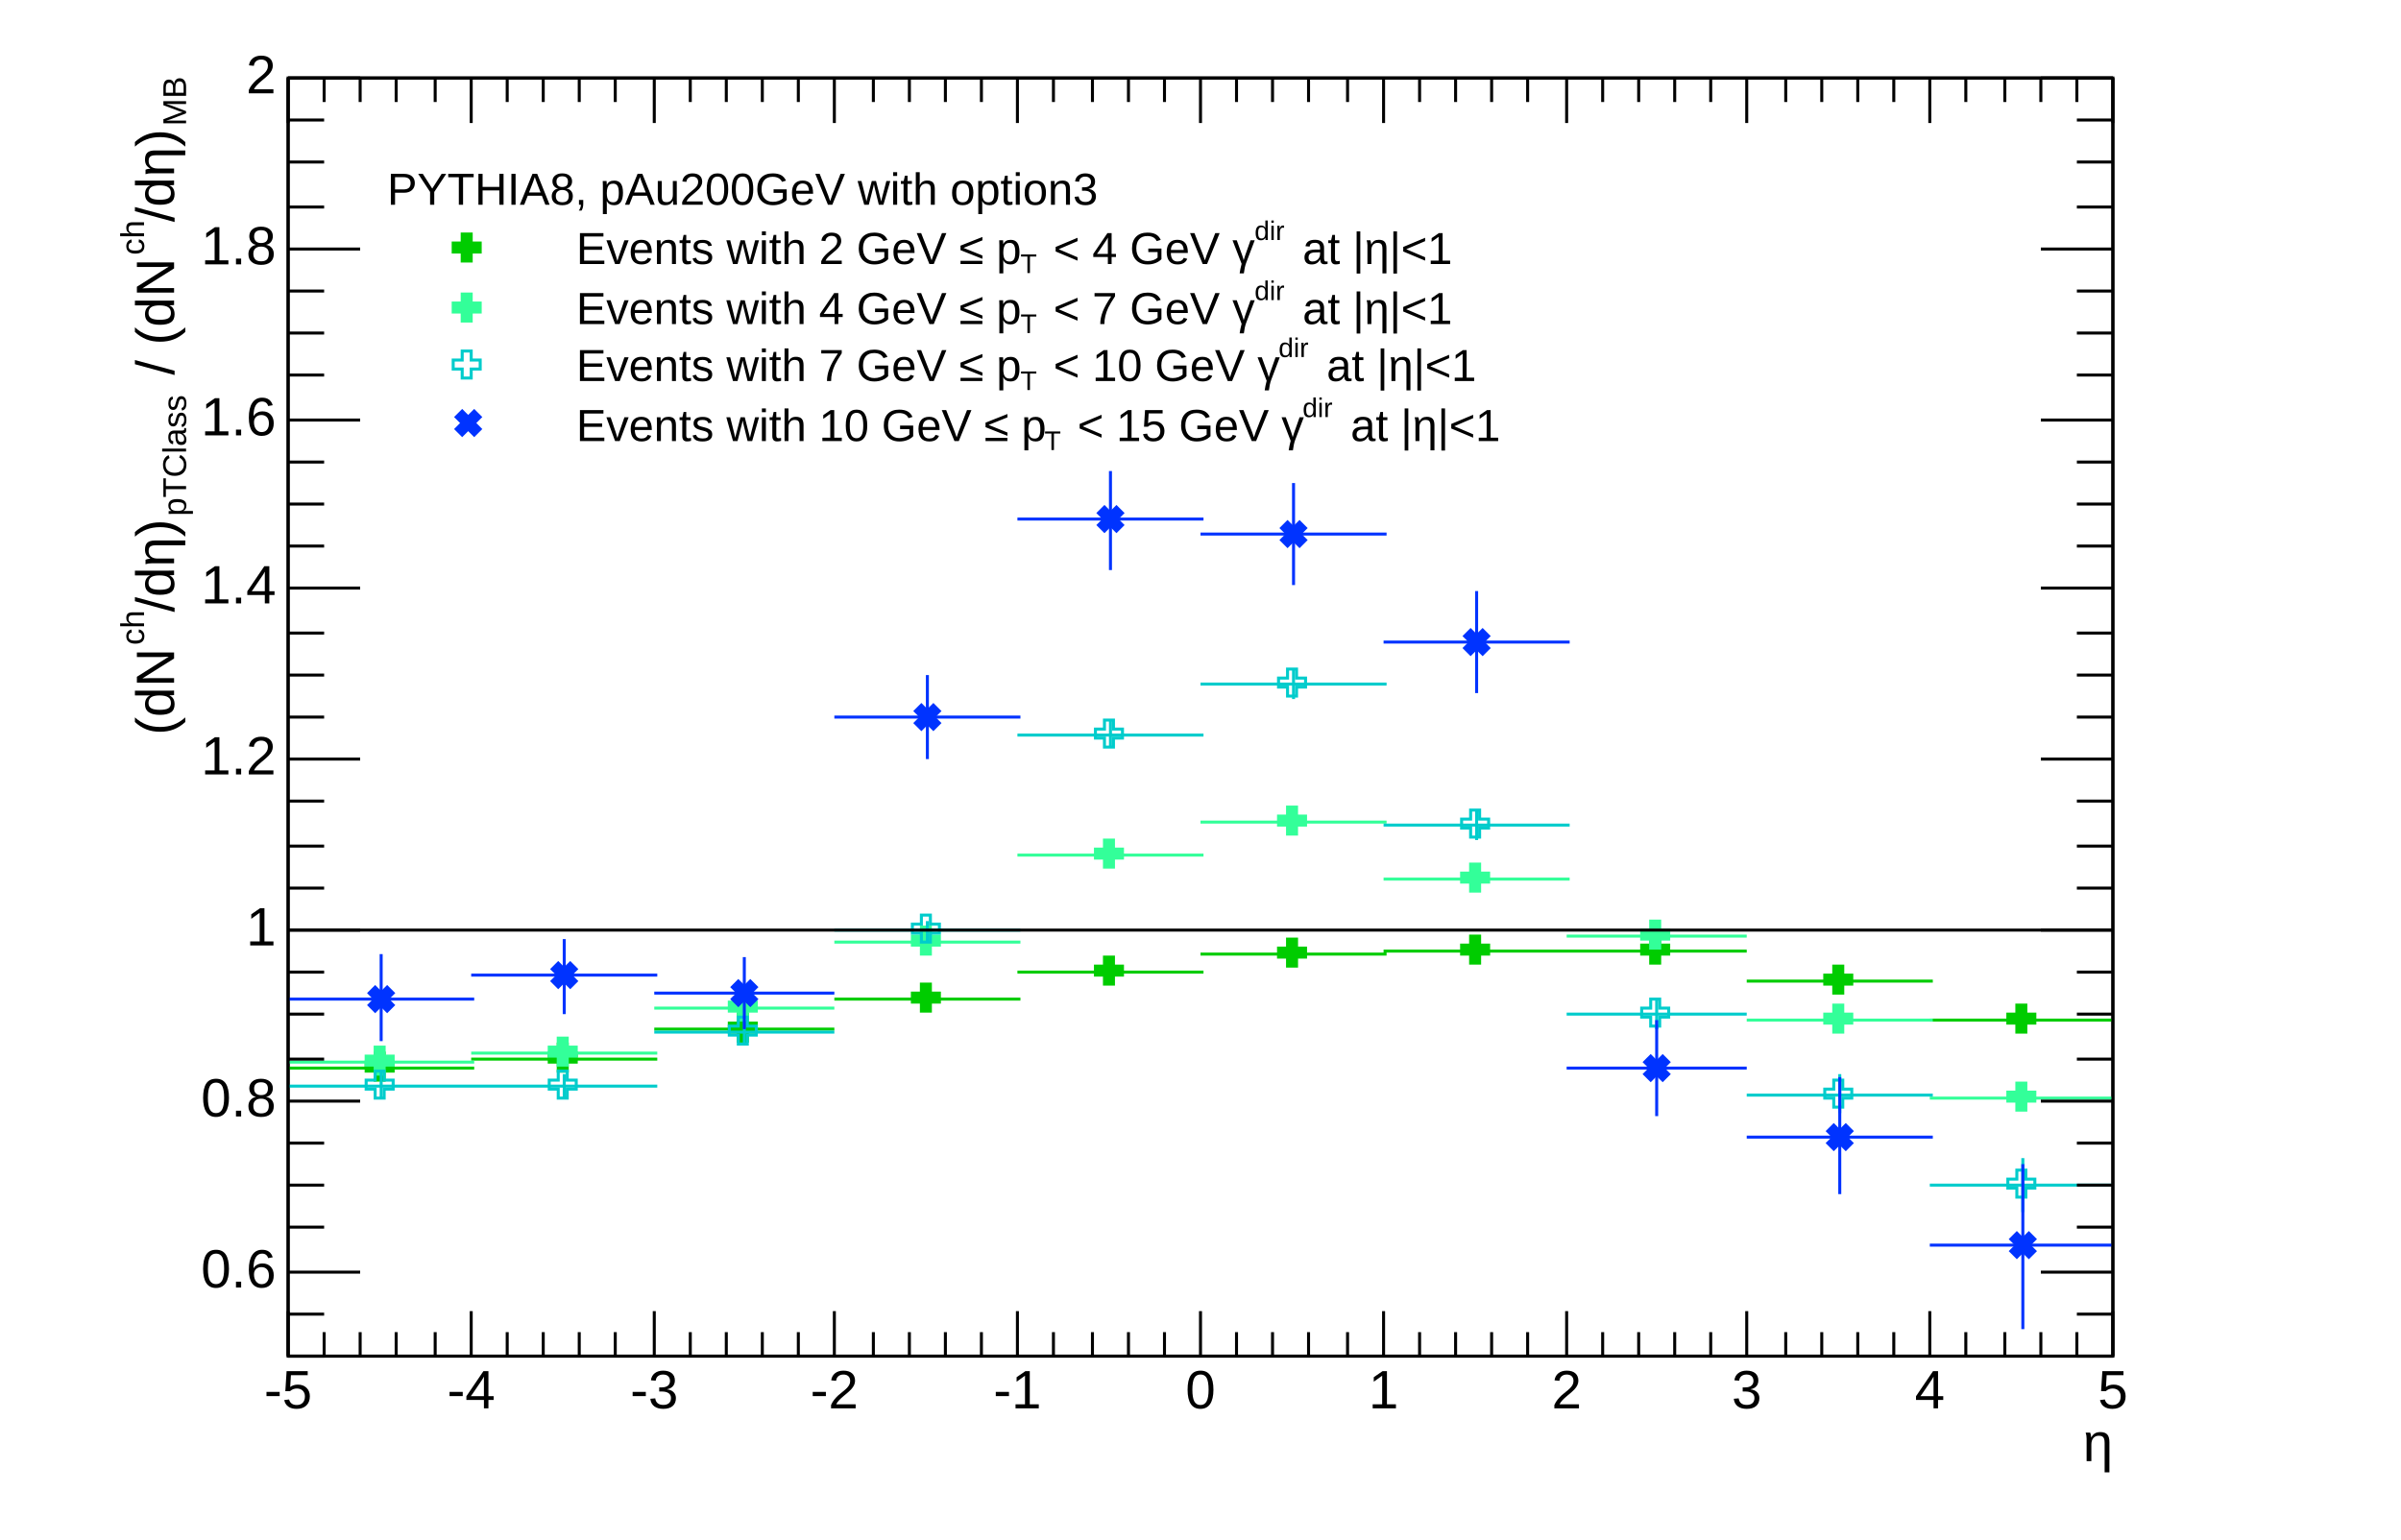
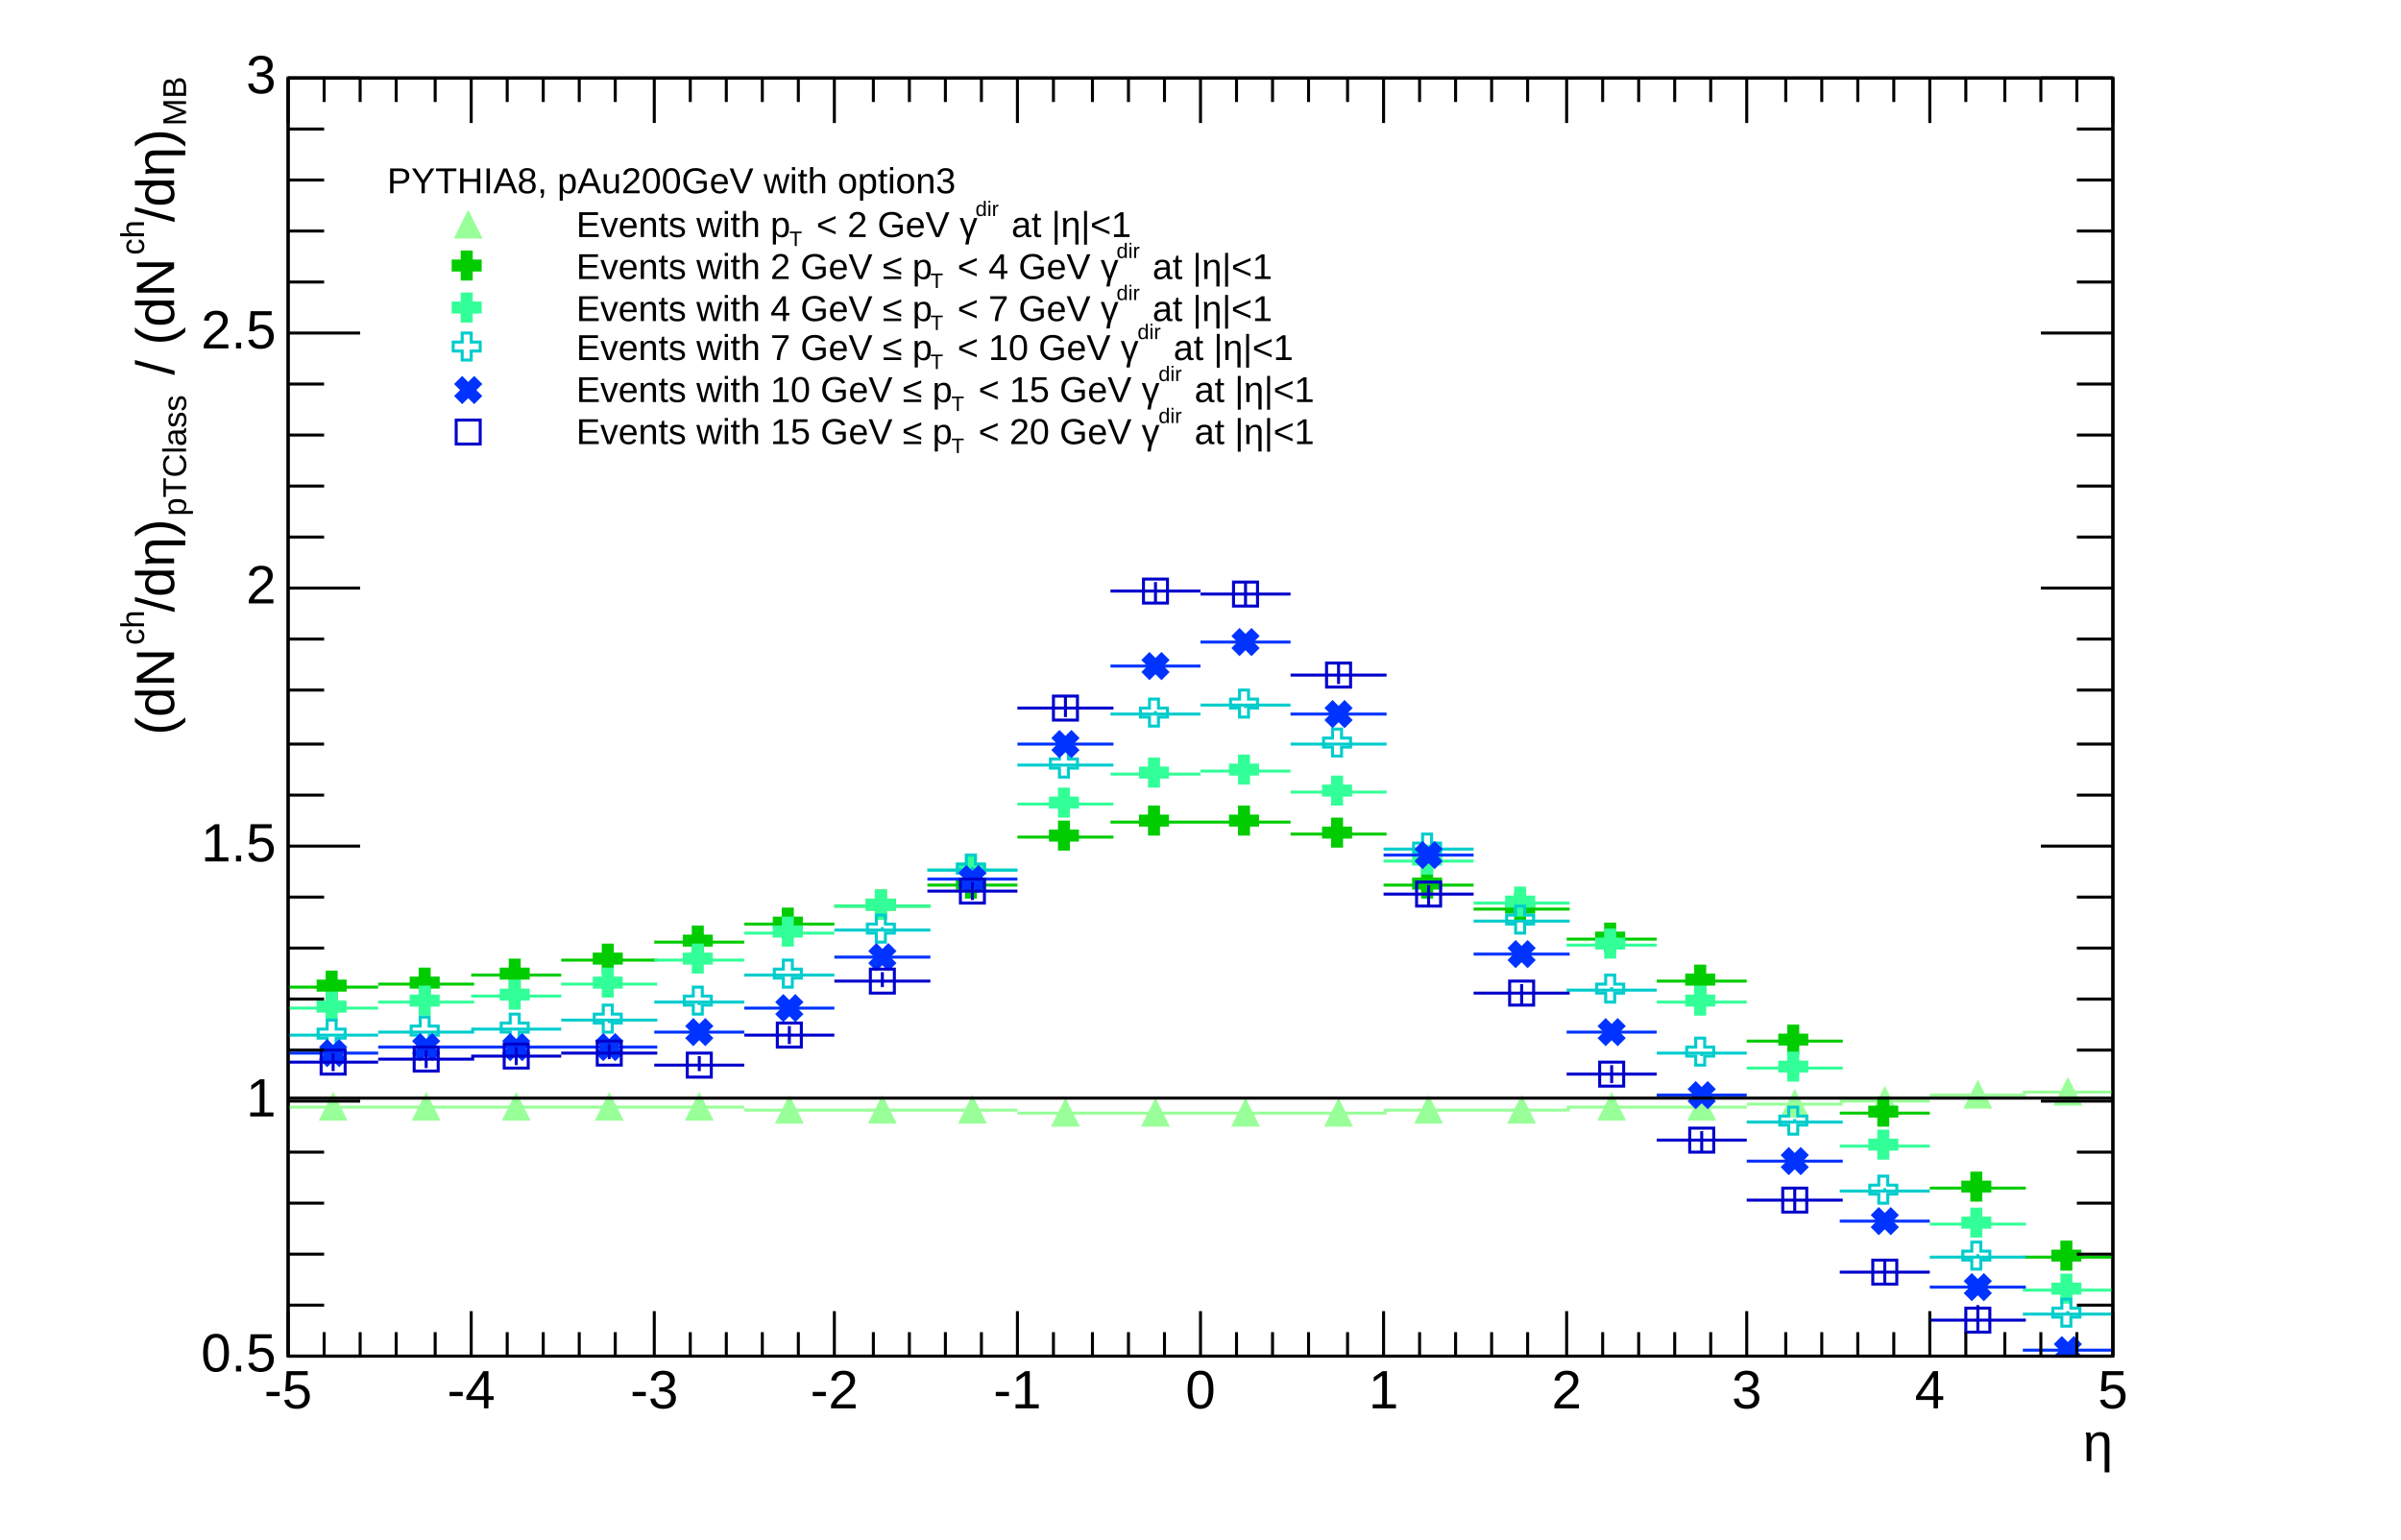
<svg xmlns="http://www.w3.org/2000/svg" width="800" height="513">
  <path d="M0,0H800V513H0Z" style="pointer-events: visiblefill; fill: rgb(255, 255, 255);" />
  <g>
    <g transform="translate(96,26)">
      <path d="M0,0H608V426H0Z" style="fill: rgb(255, 255, 255); stroke: rgb(0, 0, 0); stroke-width: 1; pointer-events: visiblefill; cursor: default;" />
      <svg x="0" y="0" overflow="hidden" width="608" height="426" viewBox="0 0 608 426" style="pointer-events: visiblefill; cursor: default;">
        <g>
-           <path d="M0,330h62M31,330v0M61,327h62M92,327v0M122,317h60M152,317v0M182,307h62M213,307v0M243,298h62M274,298v0M304,292h62M335,291v1M365,291h62M396,291v0M426,291h60M456,291v0M486,301h62M517,301v0M547,314h62M578,314v0" style="stroke: rgb(0, 204, 0); stroke-width: 1;" />
-           <path d="M0,330h62v0h-62zM61,327h62v0h-62zM122,317h60v0h-60zM182,307h62v0h-62zM243,298h62v0h-62zM304,291h62v1h-62zM365,291h62v0h-62zM426,291h60v0h-60zM486,301h62v0h-62zM547,314h62v0h-62z" style="fill: none; pointer-events: visiblefill;" />
-           <path d="M32,331h3v-3h-3v-3h-3v3h-3v3h3v3h3zM93,328h3v-3h-3v-3h-3v3h-3v3h3v3h3zM153,318h3v-3h-3v-3h-3v3h-3v3h3v3h3zM214,308h3v-3h-3v-3h-3v3h-3v3h3v3h3zM275,299h3v-3h-3v-3h-3v3h-3v3h3v3h3zM336,293h3v-3h-3v-3h-3v3h-3v3h3v3h3zM397,292h3v-3h-3v-3h-3v3h-3v3h3v3h3zM457,292h3v-3h-3v-3h-3v3h-3v3h3v3h3zM518,302h3v-3h-3v-3h-3v3h-3v3h3v3h3zM579,315h3v-3h-3v-3h-3v3h-3v3h3v3h3z" style="stroke: rgb(0, 204, 0); fill: rgb(0, 204, 0);" />
+           <path d="M0,343h30M15,343v0M30,343h32M46,343v0M61,343h30M76,343v0M91,343h32M107,343v0M122,343h30M137,343v0M152,344h30M167,344v0M182,344h32M198,344v0M213,344h30M228,344v0M243,345h32M259,345v0M274,345h30M289,345v0M304,345h30M319,345v0M334,345h32M350,345v0M365,344h30M380,344v0M395,344h32M411,344v0M426,343h30M441,343v0M456,343h30M471,343v0M486,342h32M502,342v0M517,341h30M532,341v0M547,339h32M563,339v0M578,338h30M593,338v0" style="stroke: rgb(153, 255, 153); stroke-width: 1;" />
+           <path d="M0,343h30v0h-30zM30,343h32v0h-32zM61,343h30v0h-30zM91,343h32v0h-32zM122,343h30v0h-30zM152,344h30v0h-30zM182,344h32v0h-32zM213,344h30v0h-30zM243,345h32v0h-32zM274,345h30v0h-30zM304,345h30v0h-30zM334,345h32v0h-32zM365,344h30v0h-30zM395,344h32v0h-32zM426,343h30v0h-30zM456,343h30v0h-30zM486,342h32v0h-32zM517,341h30v0h-30zM547,339h32v0h-32zM578,338h30v0h-30z" style="fill: none; pointer-events: visiblefill;" />
+           <path d="M15,339l-4,8h8zM46,339l-4,8h8zM76,339l-4,8h8zM107,339l-4,8h8zM137,339l-4,8h8zM167,340l-4,8h8zM198,340l-4,8h8zM228,340l-4,8h8zM259,341l-4,8h8zM289,341l-4,8h8zM319,341l-4,8h8zM350,341l-4,8h8zM380,340l-4,8h8zM411,340l-4,8h8zM441,339l-4,8h8zM471,339l-4,8h8zM502,338l-4,8h8zM532,337l-4,8h8zM563,335l-4,8h8zM593,334l-4,8h8z" style="stroke: rgb(153, 255, 153); fill: rgb(153, 255, 153);" />
        </g>
        <g>
-           <path d="M0,328h62M31,327v2M61,325h62M92,325v1M122,310h60M152,309v1M182,288h62M213,287v2M243,259h62M274,258v2M304,248h62M335,247v1M365,267h62M396,266v2M426,286h60M456,285v1M486,314h62M517,312v3M547,340h62M578,338v4" style="stroke: rgb(51, 255, 153); stroke-width: 1;" />
-           <path d="M0,327h62v2h-62zM61,325h62v1h-62zM122,309h60v1h-60zM182,287h62v2h-62zM243,258h62v2h-62zM304,247h62v1h-62zM365,266h62v2h-62zM426,285h60v1h-60zM486,312h62v3h-62zM547,338h62v4h-62z" style="fill: none; pointer-events: visiblefill;" />
-           <path d="M32,329h3v-3h-3v-3h-3v3h-3v3h3v3h3zM93,326h3v-3h-3v-3h-3v3h-3v3h3v3h3zM153,311h3v-3h-3v-3h-3v3h-3v3h3v3h3zM214,289h3v-3h-3v-3h-3v3h-3v3h3v3h3zM275,260h3v-3h-3v-3h-3v3h-3v3h3v3h3zM336,249h3v-3h-3v-3h-3v3h-3v3h3v3h3zM397,268h3v-3h-3v-3h-3v3h-3v3h3v3h3zM457,287h3v-3h-3v-3h-3v3h-3v3h3v3h3zM518,315h3v-3h-3v-3h-3v3h-3v3h3v3h3zM579,341h3v-3h-3v-3h-3v3h-3v3h3v3h3z" style="stroke: rgb(51, 255, 153); fill: rgb(51, 255, 153);" />
+           <path d="M0,303h30M15,303v0M30,302h32M46,302v0M61,299h30M76,299v0M91,294h32M107,294v0M122,288h30M137,288v0M152,282h30M167,282v0M182,276h32M198,276v0M213,269h30M228,269v0M243,253h32M259,253v1M274,248h30M289,248v0M304,248h30M319,248v0M334,252h32M350,252v0M365,269h30M380,269v0M395,277h32M411,277v0M426,287h30M441,287v0M456,301h30M471,301v0M486,321h32M502,321v0M517,345h30M532,345v0M547,370h32M563,370v0M578,393h30M593,393v0" style="stroke: rgb(0, 204, 0); stroke-width: 1;" />
+           <path d="M0,303h30v0h-30zM30,302h32v0h-32zM61,299h30v0h-30zM91,294h32v0h-32zM122,288h30v0h-30zM152,282h30v0h-30zM182,276h32v0h-32zM213,269h30v0h-30zM243,253h32v1h-32zM274,248h30v0h-30zM304,248h30v0h-30zM334,252h32v0h-32zM365,269h30v0h-30zM395,277h32v0h-32zM426,287h30v0h-30zM456,301h30v0h-30zM486,321h32v0h-32zM517,345h30v0h-30zM547,370h32v0h-32zM578,393h30v0h-30z" style="fill: none; pointer-events: visiblefill;" />
+           <path d="M16,304h3v-3h-3v-3h-3v3h-3v3h3v3h3zM47,303h3v-3h-3v-3h-3v3h-3v3h3v3h3zM77,300h3v-3h-3v-3h-3v3h-3v3h3v3h3zM108,295h3v-3h-3v-3h-3v3h-3v3h3v3h3zM138,289h3v-3h-3v-3h-3v3h-3v3h3v3h3zM168,283h3v-3h-3v-3h-3v3h-3v3h3v3h3zM199,277h3v-3h-3v-3h-3v3h-3v3h3v3h3zM229,270h3v-3h-3v-3h-3v3h-3v3h3v3h3zM260,254h3v-3h-3v-3h-3v3h-3v3h3v3h3zM290,249h3v-3h-3v-3h-3v3h-3v3h3v3h3zM320,249h3v-3h-3v-3h-3v3h-3v3h3v3h3zM351,253h3v-3h-3v-3h-3v3h-3v3h3v3h3zM381,270h3v-3h-3v-3h-3v3h-3v3h3v3h3zM412,278h3v-3h-3v-3h-3v3h-3v3h3v3h3zM442,288h3v-3h-3v-3h-3v3h-3v3h3v3h3zM472,302h3v-3h-3v-3h-3v3h-3v3h3v3h3zM503,322h3v-3h-3v-3h-3v3h-3v3h3v3h3zM533,346h3v-3h-3v-3h-3v3h-3v3h3v3h3zM564,371h3v-3h-3v-3h-3v3h-3v3h3v3h3zM594,394h3v-3h-3v-3h-3v3h-3v3h3v3h3z" style="stroke: rgb(0, 204, 0); fill: rgb(0, 204, 0);" />
        </g>
        <g>
-           <path d="M0,336h62M31,331v9M61,336h62M92,332v8M122,318h60M152,314v8M182,284h62M213,281v7M243,219h62M274,214v9M304,202h62M335,197v10M365,249h62M396,244v10M426,312h60M456,307v10M486,339h62M517,332v13M547,369h62M578,360v18" style="stroke: rgb(0, 204, 204); stroke-width: 1;" />
-           <path d="M0,331h62v9h-62zM61,332h62v8h-62zM122,314h60v8h-60zM182,281h62v7h-62zM243,214h62v9h-62zM304,197h62v10h-62zM365,244h62v10h-62zM426,307h60v10h-60zM486,332h62v13h-62zM547,360h62v18h-62z" style="fill: none; pointer-events: visiblefill;" />
-           <path d="M32,337h3v-3h-3v-3h-3v3h-3v3h3v3h3zM93,337h3v-3h-3v-3h-3v3h-3v3h3v3h3zM153,319h3v-3h-3v-3h-3v3h-3v3h3v3h3zM214,285h3v-3h-3v-3h-3v3h-3v3h3v3h3zM275,220h3v-3h-3v-3h-3v3h-3v3h3v3h3zM336,203h3v-3h-3v-3h-3v3h-3v3h3v3h3zM397,250h3v-3h-3v-3h-3v3h-3v3h3v3h3zM457,313h3v-3h-3v-3h-3v3h-3v3h3v3h3zM518,340h3v-3h-3v-3h-3v3h-3v3h3v3h3zM579,370h3v-3h-3v-3h-3v3h-3v3h3v3h3z" style="stroke: rgb(0, 204, 204); fill: none;" />
+           <path d="M0,310h30M15,310v0M30,308h32M46,308v0M61,306h30M76,306v0M91,302h32M107,302v0M122,294h30M137,294v0M152,285h30M167,285v0M182,276h32M198,276v0M213,264h30M228,264v0M243,242h32M259,242v0M274,232h30M289,232v0M304,231h30M319,231v0M334,238h32M350,238v0M365,261h30M380,261v0M395,275h32M411,274v1M426,289h30M441,289v0M456,308h30M471,308v0M486,330h32M502,330v0M517,356h30M532,356v0M547,382h32M563,382v0M578,404h30M593,403v1" style="stroke: rgb(51, 255, 153); stroke-width: 1;" />
+           <path d="M0,310h30v0h-30zM30,308h32v0h-32zM61,306h30v0h-30zM91,302h32v0h-32zM122,294h30v0h-30zM152,285h30v0h-30zM182,276h32v0h-32zM213,264h30v0h-30zM243,242h32v0h-32zM274,232h30v0h-30zM304,231h30v0h-30zM334,238h32v0h-32zM365,261h30v0h-30zM395,274h32v1h-32zM426,289h30v0h-30zM456,308h30v0h-30zM486,330h32v0h-32zM517,356h30v0h-30zM547,382h32v0h-32zM578,403h30v1h-30z" style="fill: none; pointer-events: visiblefill;" />
+           <path d="M16,311h3v-3h-3v-3h-3v3h-3v3h3v3h3zM47,309h3v-3h-3v-3h-3v3h-3v3h3v3h3zM77,307h3v-3h-3v-3h-3v3h-3v3h3v3h3zM108,303h3v-3h-3v-3h-3v3h-3v3h3v3h3zM138,295h3v-3h-3v-3h-3v3h-3v3h3v3h3zM168,286h3v-3h-3v-3h-3v3h-3v3h3v3h3zM199,277h3v-3h-3v-3h-3v3h-3v3h3v3h3zM229,265h3v-3h-3v-3h-3v3h-3v3h3v3h3zM260,243h3v-3h-3v-3h-3v3h-3v3h3v3h3zM290,233h3v-3h-3v-3h-3v3h-3v3h3v3h3zM320,232h3v-3h-3v-3h-3v3h-3v3h3v3h3zM351,239h3v-3h-3v-3h-3v3h-3v3h3v3h3zM381,262h3v-3h-3v-3h-3v3h-3v3h3v3h3zM412,276h3v-3h-3v-3h-3v3h-3v3h3v3h3zM442,290h3v-3h-3v-3h-3v3h-3v3h3v3h3zM472,309h3v-3h-3v-3h-3v3h-3v3h3v3h3zM503,331h3v-3h-3v-3h-3v3h-3v3h3v3h3zM533,357h3v-3h-3v-3h-3v3h-3v3h3v3h3zM564,383h3v-3h-3v-3h-3v3h-3v3h3v3h3zM594,405h3v-3h-3v-3h-3v3h-3v3h3v3h3z" style="stroke: rgb(51, 255, 153); fill: rgb(51, 255, 153);" />
        </g>
        <g>
-           <path d="M0,307h62M31,292v29M61,299h62M92,287v25M122,305h60M152,293v24M182,213h62M213,199v28M243,147h62M274,131v33M304,152h62M335,135v34M365,188h62M396,171v34M426,330h60M456,314v32M486,353h62M517,333v39M547,389h62M578,362v55" style="stroke: rgb(0, 51, 255); stroke-width: 1;" />
-           <path d="M0,292h62v29h-62zM61,287h62v25h-62zM122,293h60v24h-60zM182,199h62v28h-62zM243,131h62v33h-62zM304,135h62v34h-62zM365,171h62v34h-62zM426,314h60v32h-60zM486,333h62v39h-62zM547,362h62v55h-62z" style="fill: none; pointer-events: visiblefill;" />
-           <path d="M29,303l2,2l2,-2l2,2l-2,2l2,2l-2,2l-2,-2l-2,2l-2,-2l2,-2l-2,-2zM90,295l2,2l2,-2l2,2l-2,2l2,2l-2,2l-2,-2l-2,2l-2,-2l2,-2l-2,-2zM150,301l2,2l2,-2l2,2l-2,2l2,2l-2,2l-2,-2l-2,2l-2,-2l2,-2l-2,-2zM211,209l2,2l2,-2l2,2l-2,2l2,2l-2,2l-2,-2l-2,2l-2,-2l2,-2l-2,-2zM272,143l2,2l2,-2l2,2l-2,2l2,2l-2,2l-2,-2l-2,2l-2,-2l2,-2l-2,-2zM333,148l2,2l2,-2l2,2l-2,2l2,2l-2,2l-2,-2l-2,2l-2,-2l2,-2l-2,-2zM394,184l2,2l2,-2l2,2l-2,2l2,2l-2,2l-2,-2l-2,2l-2,-2l2,-2l-2,-2zM454,326l2,2l2,-2l2,2l-2,2l2,2l-2,2l-2,-2l-2,2l-2,-2l2,-2l-2,-2zM515,349l2,2l2,-2l2,2l-2,2l2,2l-2,2l-2,-2l-2,2l-2,-2l2,-2l-2,-2zM576,385l2,2l2,-2l2,2l-2,2l2,2l-2,2l-2,-2l-2,2l-2,-2l2,-2l-2,-2z" style="stroke: rgb(0, 51, 255); fill: rgb(0, 51, 255);" />
+           <path d="M0,319h30M15,319v0M30,318h32M46,318v0M61,317h30M76,317v0M91,314h32M107,314v1M122,308h30M137,308v1M152,299h30M167,299v0M182,284h32M198,283v1M213,264h30M228,263v1M243,229h32M259,229v0M274,212h30M289,211v1M304,209h30M319,209v1M334,222h32M350,222v0M365,257h30M380,257v1M395,281h32M411,281v0M426,304h30M441,303v1M456,325h30M471,325v1M486,348h32M502,347v1M517,371h30M532,370v1M547,393h32M563,392v1M578,412h30M593,411v1" style="stroke: rgb(0, 204, 204); stroke-width: 1;" />
+           <path d="M0,319h30v0h-30zM30,318h32v0h-32zM61,317h30v0h-30zM91,314h32v1h-32zM122,308h30v1h-30zM152,299h30v0h-30zM182,283h32v1h-32zM213,263h30v1h-30zM243,229h32v0h-32zM274,211h30v1h-30zM304,209h30v1h-30zM334,222h32v0h-32zM365,257h30v1h-30zM395,281h32v0h-32zM426,303h30v1h-30zM456,325h30v1h-30zM486,347h32v1h-32zM517,370h30v1h-30zM547,392h32v1h-32zM578,411h30v1h-30z" style="fill: none; pointer-events: visiblefill;" />
+           <path d="M16,320h3v-3h-3v-3h-3v3h-3v3h3v3h3zM47,319h3v-3h-3v-3h-3v3h-3v3h3v3h3zM77,318h3v-3h-3v-3h-3v3h-3v3h3v3h3zM108,315h3v-3h-3v-3h-3v3h-3v3h3v3h3zM138,309h3v-3h-3v-3h-3v3h-3v3h3v3h3zM168,300h3v-3h-3v-3h-3v3h-3v3h3v3h3zM199,285h3v-3h-3v-3h-3v3h-3v3h3v3h3zM229,265h3v-3h-3v-3h-3v3h-3v3h3v3h3zM260,230h3v-3h-3v-3h-3v3h-3v3h3v3h3zM290,213h3v-3h-3v-3h-3v3h-3v3h3v3h3zM320,210h3v-3h-3v-3h-3v3h-3v3h3v3h3zM351,223h3v-3h-3v-3h-3v3h-3v3h3v3h3zM381,258h3v-3h-3v-3h-3v3h-3v3h3v3h3zM412,282h3v-3h-3v-3h-3v3h-3v3h3v3h3zM442,305h3v-3h-3v-3h-3v3h-3v3h3v3h3zM472,326h3v-3h-3v-3h-3v3h-3v3h3v3h3zM503,349h3v-3h-3v-3h-3v3h-3v3h3v3h3zM533,372h3v-3h-3v-3h-3v3h-3v3h3v3h3zM564,394h3v-3h-3v-3h-3v3h-3v3h3v3h3zM594,413h3v-3h-3v-3h-3v3h-3v3h3v3h3z" style="stroke: rgb(0, 204, 204); fill: none;" />
+         </g>
+         <g>
+           <path d="M0,325h30M15,324v1M30,323h32M46,323v1M61,323h30M76,322v2M91,323h32M107,322v1M122,318h30M137,318v1M152,310h30M167,309v1M182,293h32M198,293v1M213,267h30M228,267v1M243,222h32M259,221v2M274,196h30M289,195v1M304,188h30M319,187v2M334,212h32M350,211v2M365,259h30M380,258v2M395,292h32M411,291v2M426,318h30M441,317v2M456,339h30M471,338v2M486,361h32M502,360v2M517,381h30M532,380v2M547,403h32M563,401v3M578,424h30M593,422v3" style="stroke: rgb(0, 51, 255); stroke-width: 1;" />
+           <path d="M0,324h30v1h-30zM30,323h32v1h-32zM61,322h30v2h-30zM91,322h32v1h-32zM122,318h30v1h-30zM152,309h30v1h-30zM182,293h32v1h-32zM213,267h30v1h-30zM243,221h32v2h-32zM274,195h30v1h-30zM304,187h30v2h-30zM334,211h32v2h-32zM365,258h30v2h-30zM395,291h32v2h-32zM426,317h30v2h-30zM456,338h30v2h-30zM486,360h32v2h-32zM517,380h30v2h-30zM547,401h32v3h-32zM578,422h30v3h-30z" style="fill: none; pointer-events: visiblefill;" />
+           <path d="M13,321l2,2l2,-2l2,2l-2,2l2,2l-2,2l-2,-2l-2,2l-2,-2l2,-2l-2,-2zM44,319l2,2l2,-2l2,2l-2,2l2,2l-2,2l-2,-2l-2,2l-2,-2l2,-2l-2,-2zM74,319l2,2l2,-2l2,2l-2,2l2,2l-2,2l-2,-2l-2,2l-2,-2l2,-2l-2,-2zM105,319l2,2l2,-2l2,2l-2,2l2,2l-2,2l-2,-2l-2,2l-2,-2l2,-2l-2,-2zM135,314l2,2l2,-2l2,2l-2,2l2,2l-2,2l-2,-2l-2,2l-2,-2l2,-2l-2,-2zM165,306l2,2l2,-2l2,2l-2,2l2,2l-2,2l-2,-2l-2,2l-2,-2l2,-2l-2,-2zM196,289l2,2l2,-2l2,2l-2,2l2,2l-2,2l-2,-2l-2,2l-2,-2l2,-2l-2,-2zM226,263l2,2l2,-2l2,2l-2,2l2,2l-2,2l-2,-2l-2,2l-2,-2l2,-2l-2,-2zM257,218l2,2l2,-2l2,2l-2,2l2,2l-2,2l-2,-2l-2,2l-2,-2l2,-2l-2,-2zM287,192l2,2l2,-2l2,2l-2,2l2,2l-2,2l-2,-2l-2,2l-2,-2l2,-2l-2,-2zM317,184l2,2l2,-2l2,2l-2,2l2,2l-2,2l-2,-2l-2,2l-2,-2l2,-2l-2,-2zM348,208l2,2l2,-2l2,2l-2,2l2,2l-2,2l-2,-2l-2,2l-2,-2l2,-2l-2,-2zM378,255l2,2l2,-2l2,2l-2,2l2,2l-2,2l-2,-2l-2,2l-2,-2l2,-2l-2,-2zM409,288l2,2l2,-2l2,2l-2,2l2,2l-2,2l-2,-2l-2,2l-2,-2l2,-2l-2,-2zM439,314l2,2l2,-2l2,2l-2,2l2,2l-2,2l-2,-2l-2,2l-2,-2l2,-2l-2,-2zM469,335l2,2l2,-2l2,2l-2,2l2,2l-2,2l-2,-2l-2,2l-2,-2l2,-2l-2,-2zM500,357l2,2l2,-2l2,2l-2,2l2,2l-2,2l-2,-2l-2,2l-2,-2l2,-2l-2,-2zM530,377l2,2l2,-2l2,2l-2,2l2,2l-2,2l-2,-2l-2,2l-2,-2l2,-2l-2,-2zM561,399l2,2l2,-2l2,2l-2,2l2,2l-2,2l-2,-2l-2,2l-2,-2l2,-2l-2,-2zM591,420l2,2l2,-2l2,2l-2,2l2,2l-2,2l-2,-2l-2,2l-2,-2l2,-2l-2,-2z" style="stroke: rgb(0, 51, 255); fill: rgb(0, 51, 255);" />
+         </g>
+         <g>
+           <path d="M0,328h30M15,325v6M30,327h32M46,324v6M61,326h30M76,323v6M91,325h32M107,322v5M122,329h30M137,326v5M152,319h30M167,316v6M182,301h32M198,298v5M213,271h30M228,268v6M243,210h32M259,206v7M274,171h30M289,168v7M304,172h30M319,168v8M334,199h32M350,195v7M365,272h30M380,269v7M395,305h32M411,302v7M426,332h30M441,329v6M456,354h30M471,351v7M486,374h32M502,370v8M517,398h30M532,394v8M547,414h32M563,409v9M578,437h30M593,432v10" style="stroke: rgb(0, 0, 204); stroke-width: 1;" />
+           <path d="M0,325h30v6h-30zM30,324h32v6h-32zM61,323h30v6h-30zM91,322h32v5h-32zM122,326h30v5h-30zM152,316h30v6h-30zM182,298h32v5h-32zM213,268h30v6h-30zM243,206h32v7h-32zM274,168h30v7h-30zM304,168h30v8h-30zM334,195h32v7h-32zM365,269h30v7h-30zM395,302h32v7h-32zM426,329h30v6h-30zM456,351h30v7h-30zM486,370h32v8h-32zM517,394h30v8h-30zM547,409h32v9h-32zM578,432h30v10h-30z" style="fill: none; pointer-events: visiblefill;" />
+           <path d="M11,324v8h8v-8zM42,323v8h8v-8zM72,322v8h8v-8zM103,321v8h8v-8zM133,325v8h8v-8zM163,315v8h8v-8zM194,297v8h8v-8zM224,267v8h8v-8zM255,206v8h8v-8zM285,167v8h8v-8zM315,168v8h8v-8zM346,195v8h8v-8zM376,268v8h8v-8zM407,301v8h8v-8zM437,328v8h8v-8zM467,350v8h8v-8zM498,370v8h8v-8zM528,394v8h8v-8zM559,410v8h8v-8zM589,433v8h8v-8z" style="stroke: rgb(0, 0, 204); fill: none;" />
        </g>
      </svg>
      <g>
        <g transform="translate(0,426)">
          <path d="M0,0h608M0,-426h608M0,-15V0M12,-8V0M24,-8V0M36,-8V0M49,-8V0M61,-15V0M73,-8V0M85,-8V0M97,-8V0M109,-8V0M122,-15V0M134,-8V0M146,-8V0M158,-8V0M170,-8V0M182,-15V0M195,-8V0M207,-8V0M219,-8V0M231,-8V0M243,-15V0M255,-8V0M268,-8V0M280,-8V0M292,-8V0M304,-15V0M316,-8V0M328,-8V0M340,-8V0M353,-8V0M365,-15V0M377,-8V0M389,-8V0M401,-8V0M413,-8V0M426,-15V0M438,-8V0M450,-8V0M462,-8V0M474,-8V0M486,-15V0M499,-8V0M511,-8V0M523,-8V0M535,-8V0M547,-15V0M559,-8V0M572,-8V0M584,-8V0M596,-8V0M608,-15V0M0,-411V-426M12,-418V-426M24,-418V-426M36,-418V-426M49,-418V-426M61,-411V-426M73,-418V-426M85,-418V-426M97,-418V-426M109,-418V-426M122,-411V-426M134,-418V-426M146,-418V-426M158,-418V-426M170,-418V-426M182,-411V-426M195,-418V-426M207,-418V-426M219,-418V-426M231,-418V-426M243,-411V-426M255,-418V-426M268,-418V-426M280,-418V-426M292,-418V-426M304,-411V-426M316,-418V-426M328,-418V-426M340,-418V-426M353,-418V-426M365,-411V-426M377,-418V-426M389,-418V-426M401,-418V-426M413,-418V-426M426,-411V-426M438,-418V-426M450,-418V-426M462,-418V-426M474,-418V-426M486,-411V-426M499,-418V-426M511,-418V-426M523,-418V-426M535,-418V-426M547,-411V-426M559,-418V-426M572,-418V-426M584,-418V-426M596,-418V-426M608,-411V-426" style="stroke: rgb(0, 0, 0); stroke-width: 1;" />
          <g font-family="Arial" font-size="18" xml:space="preserve" fill="#000000" text-anchor="middle">
            <text dy=".8em" transform="translate(0,3)">-5</text>
            <text dy=".8em" transform="translate(61,3)">-4</text>
            <text dy=".8em" transform="translate(122,3)">-3</text>
            <text dy=".8em" transform="translate(182,3)">-2</text>
            <text dy=".8em" transform="translate(243,3)">-1</text>
            <text dy=".8em" transform="translate(304,3)">0</text>
            <text dy=".8em" transform="translate(365,3)">1</text>
            <text dy=".8em" transform="translate(426,3)">2</text>
            <text dy=".8em" transform="translate(486,3)">3</text>
            <text dy=".8em" transform="translate(547,3)">4</text>
            <text dy=".8em" transform="translate(608,3)">5</text>
          </g>
          <rect x="0" y="0" width="608" height="21" style="opacity: 0; cursor: crosshair;" />
          <g font-family="Arial" font-size="18" xml:space="preserve" transform="translate(608,29)" style="cursor: move;">
            <g transform="translate(-10,6)">
              <text fill="#000000" font-size="18">η</text>
            </g>
          </g>
        </g>
        <g>
-           <path d="M0,0v426M608,0v426M12,426H0M12,412H0M24,398H0M12,383H0M12,369H0M12,355H0M24,341H0M12,327H0M12,312H0M12,298H0M24,284H0M12,270H0M12,256H0M12,241H0M24,227H0M12,213H0M12,199H0M12,185H0M24,170H0M12,156H0M12,142H0M12,128H0M24,114H0M12,99H0M12,85H0M12,71H0M24,57H0M12,43H0M12,28H0M12,14H0M24,0H0M596,426H608M596,412H608M584,398H608M596,383H608M596,369H608M596,355H608M584,341H608M596,327H608M596,312H608M596,298H608M584,284H608M596,270H608M596,256H608M596,241H608M584,227H608M596,213H608M596,199H608M596,185H608M584,170H608M596,156H608M596,142H608M596,128H608M584,114H608M596,99H608M596,85H608M596,71H608M584,57H608M596,43H608M596,28H608M596,14H608M584,0H608" style="stroke: rgb(0, 0, 0); stroke-width: 1;" />
+           <path d="M0,0v426M608,0v426M24,426H0M12,409H0M12,392H0M12,375H0M12,358H0M24,341H0M12,324H0M12,307H0M12,290H0M12,273H0M24,256H0M12,239H0M12,222H0M12,204H0M12,187H0M24,170H0M12,153H0M12,136H0M12,119H0M12,102H0M24,85H0M12,68H0M12,51H0M12,34H0M12,17H0M24,0H0M584,426H608M596,409H608M596,392H608M596,375H608M596,358H608M584,341H608M596,324H608M596,307H608M596,290H608M596,273H608M584,256H608M596,239H608M596,222H608M596,204H608M596,187H608M584,170H608M596,153H608M596,136H608M596,119H608M596,102H608M584,85H608M596,68H608M596,51H608M596,34H608M596,17H608M584,0H608" style="stroke: rgb(0, 0, 0); stroke-width: 1;" />
          <g font-family="Arial" font-size="18" xml:space="preserve" fill="#000000" text-anchor="end">
-             <text dominant-baseline="middle" transform="translate(-4,398)">0.6</text>
-             <text dominant-baseline="middle" transform="translate(-4,341)">0.8</text>
-             <text dominant-baseline="middle" transform="translate(-4,284)">1</text>
-             <text dominant-baseline="middle" transform="translate(-4,227)">1.2</text>
-             <text dominant-baseline="middle" transform="translate(-4,170)">1.4</text>
-             <text dominant-baseline="middle" transform="translate(-4,114)">1.6</text>
-             <text dominant-baseline="middle" transform="translate(-4,57)">1.8</text>
-             <text dominant-baseline="middle" transform="translate(-4)">2</text>
+             <text dominant-baseline="middle" transform="translate(-4,426)">0.5</text>
+             <text dominant-baseline="middle" transform="translate(-4,341)">1</text>
+             <text dominant-baseline="middle" transform="translate(-4,256)">1.5</text>
+             <text dominant-baseline="middle" transform="translate(-4,170)">2</text>
+             <text dominant-baseline="middle" transform="translate(-4,85)">2.5</text>
+             <text dominant-baseline="middle" transform="translate(-4)">3</text>
          </g>
          <rect x="-28" y="0" width="28" height="426" style="opacity: 0; cursor: crosshair;" />
          <g font-family="Arial" font-size="18" xml:space="preserve" transform="translate(-45)" style="cursor: move;">
            <g transform="rotate(270) translate(-219,7)">
              <text fill="#000000" font-size="18">(dN</text>
              <text fill="#000000" font-size="11" transform="translate(30,-10)">ch</text>
              <text fill="#000000" font-size="18" x="41">/dη)</text>
              <text fill="#000000" font-size="11" transform="translate(73,4)">pTClass</text>
              <text fill="#000000" font-size="18" x="120">/ (dN</text>
              <text fill="#000000" font-size="11" transform="translate(160,-10)">ch</text>
              <text fill="#000000" font-size="18" x="171">/dη)</text>
              <text fill="#000000" font-size="11" transform="translate(203,4)">MB</text>
            </g>
          </g>
        </g>
      </g>
      <path d="M2,2h15v-5h-20v20h5Z" style="opacity: 0; cursor: nw-resize;" />
      <path d="M606,2h-15v-5h20v20h-5 Z" style="opacity: 0; cursor: ne-resize;" />
      <path d="M2,424h15v5h-20v-20h5Z" style="opacity: 0; cursor: sw-resize;" />
      <path d="M606,424h-15v5h20v-20h-5Z" style="opacity: 0; cursor: se-resize;" />
      <path d="M-3,18h5v390h-5Z" style="opacity: 0; cursor: w-resize;" />
      <path d="M611,18h-5v390h5Z" style="opacity: 0; cursor: e-resize;" />
      <path d="M18,-3v5h572v-5Z" style="opacity: 0; cursor: n-resize;" />
      <path d="M18,429v-5h572v5Z" style="opacity: 0; cursor: s-resize;" />
    </g>
    <g style="cursor: move;">
-       <path d="M96,310H704" style="stroke: rgb(0, 0, 0); stroke-width: 1;" />
+       <path d="M96,366H704" style="stroke: rgb(0, 0, 0); stroke-width: 1;" />
    </g>
-     <g transform="translate(120,51)" font-family="Arial" font-size="15" xml:space="preserve" style="cursor: move;">
+     <g transform="translate(120,51)" font-family="Arial" font-size="12" xml:space="preserve" style="cursor: move;">
      <path d="M0,0H288V103H0Z" style="fill: none; pointer-events: visiblefill;" />
-       <text fill="#000000" text-anchor="start" dominant-baseline="middle" transform="translate(9,13)">PYTHIA8, pAu200GeV with option3</text>
-       <path d="M37,33h3v-3h-3v-3h-3v3h-3v3h3v3h3z" style="stroke: rgb(0, 204, 0); fill: rgb(0, 204, 0);" />
-       <g transform="translate(72,37)">
-         <text fill="#000000" font-size="15">Events with 2 GeV ≤ p</text>
-         <text fill="#000000" font-size="9" transform="translate(148,3)">T</text>
-         <text fill="#000000" font-size="15" x="159">&lt; 4 GeV γ</text>
-         <text fill="#000000" font-size="9" transform="translate(226,-8)">dir</text>
-         <text fill="#000000" font-size="15" x="242">at |η|&lt;1</text>
+       <text fill="#000000" text-anchor="start" dominant-baseline="middle" transform="translate(9,10)">PYTHIA8, pAu200GeV with option3</text>
+       <path d="M36,20l-4,8h8z" style="stroke: rgb(153, 255, 153); fill: rgb(153, 255, 153);" />
+       <g transform="translate(72,28)">
+         <text fill="#000000" font-size="12">Events with p</text>
+         <text fill="#000000" font-size="7" transform="translate(71,3)">T</text>
+         <text fill="#000000" font-size="12" x="80">&lt; 2 GeV γ</text>
+         <text fill="#000000" font-size="7" transform="translate(133,-7)">dir</text>
+         <text fill="#000000" font-size="12" x="145">at |η|&lt;1</text>
+       </g>
+       <path d="M37,39h3v-3h-3v-3h-3v3h-3v3h3v3h3z" style="stroke: rgb(0, 204, 0); fill: rgb(0, 204, 0);" />
+       <g transform="translate(72,42)">
+         <text fill="#000000" font-size="12">Events with 2 GeV ≤ p</text>
+         <text fill="#000000" font-size="7" transform="translate(118,3)">T</text>
+         <text fill="#000000" font-size="12" x="127">&lt; 4 GeV γ</text>
+         <text fill="#000000" font-size="7" transform="translate(180,-7)">dir</text>
+         <text fill="#000000" font-size="12" x="192">at |η|&lt;1</text>
      </g>
      <path d="M37,53h3v-3h-3v-3h-3v3h-3v3h3v3h3z" style="stroke: rgb(51, 255, 153); fill: rgb(51, 255, 153);" />
-       <g transform="translate(72,57)">
-         <text fill="#000000" font-size="15">Events with 4 GeV ≤ p</text>
-         <text fill="#000000" font-size="9" transform="translate(148,3)">T</text>
-         <text fill="#000000" font-size="15" x="159">&lt; 7 GeV γ</text>
-         <text fill="#000000" font-size="9" transform="translate(226,-8)">dir</text>
-         <text fill="#000000" font-size="15" x="242">at |η|&lt;1</text>
+       <g transform="translate(72,56)">
+         <text fill="#000000" font-size="12">Events with 4 GeV ≤ p</text>
+         <text fill="#000000" font-size="7" transform="translate(118,3)">T</text>
+         <text fill="#000000" font-size="12" x="127">&lt; 7 GeV γ</text>
+         <text fill="#000000" font-size="7" transform="translate(180,-7)">dir</text>
+         <text fill="#000000" font-size="12" x="192">at |η|&lt;1</text>
      </g>
-       <path d="M37,72h3v-3h-3v-3h-3v3h-3v3h3v3h3z" style="stroke: rgb(0, 204, 204); fill: none;" />
-       <g transform="translate(72,76)">
-         <text fill="#000000" font-size="15">Events with 7 GeV ≤ p</text>
-         <text fill="#000000" font-size="9" transform="translate(148,3)">T</text>
-         <text fill="#000000" font-size="15" x="159">&lt; 10 GeV γ</text>
-         <text fill="#000000" font-size="9" transform="translate(234,-8)">dir</text>
-         <text fill="#000000" font-size="15" x="250">at |η|&lt;1</text>
+       <path d="M37,66h3v-3h-3v-3h-3v3h-3v3h3v3h3z" style="stroke: rgb(0, 204, 204); fill: none;" />
+       <g transform="translate(72,69)">
+         <text fill="#000000" font-size="12">Events with 7 GeV ≤ p</text>
+         <text fill="#000000" font-size="7" transform="translate(118,3)">T</text>
+         <text fill="#000000" font-size="12" x="127">&lt; 10 GeV γ</text>
+         <text fill="#000000" font-size="7" transform="translate(187,-7)">dir</text>
+         <text fill="#000000" font-size="12" x="199">at |η|&lt;1</text>
      </g>
-       <path d="M34,86l2,2l2,-2l2,2l-2,2l2,2l-2,2l-2,-2l-2,2l-2,-2l2,-2l-2,-2z" style="stroke: rgb(0, 51, 255); fill: rgb(0, 51, 255);" />
-       <g transform="translate(72,96)">
-         <text fill="#000000" font-size="15">Events with 10 GeV ≤ p</text>
-         <text fill="#000000" font-size="9" transform="translate(156,3)">T</text>
-         <text fill="#000000" font-size="15" x="167">&lt; 15 GeV γ</text>
-         <text fill="#000000" font-size="9" transform="translate(242,-8)">dir</text>
-         <text fill="#000000" font-size="15" x="258">at |η|&lt;1</text>
+       <path d="M34,75l2,2l2,-2l2,2l-2,2l2,2l-2,2l-2,-2l-2,2l-2,-2l2,-2l-2,-2z" style="stroke: rgb(0, 51, 255); fill: rgb(0, 51, 255);" />
+       <g transform="translate(72,83)">
+         <text fill="#000000" font-size="12">Events with 10 GeV ≤ p</text>
+         <text fill="#000000" font-size="7" transform="translate(125,3)">T</text>
+         <text fill="#000000" font-size="12" x="134">&lt; 15 GeV γ</text>
+         <text fill="#000000" font-size="7" transform="translate(194,-7)">dir</text>
+         <text fill="#000000" font-size="12" x="206">at |η|&lt;1</text>
+       </g>
+       <path d="M32,89v8h8v-8z" style="stroke: rgb(0, 0, 204); fill: none;" />
+       <g transform="translate(72,97)">
+         <text fill="#000000" font-size="12">Events with 15 GeV ≤ p</text>
+         <text fill="#000000" font-size="7" transform="translate(125,3)">T</text>
+         <text fill="#000000" font-size="12" x="134">&lt; 20 GeV γ</text>
+         <text fill="#000000" font-size="7" transform="translate(194,-7)">dir</text>
+         <text fill="#000000" font-size="12" x="206">at |η|&lt;1</text>
      </g>
      <path d="M2,2h15v-5h-20v20h5Z" style="opacity: 0; cursor: nw-resize;" />
      <path d="M286,2h-15v-5h20v20h-5 Z" style="opacity: 0; cursor: ne-resize;" />
      <path d="M2,101h15v5h-20v-20h5Z" style="opacity: 0; cursor: sw-resize;" />
      <path d="M286,101h-15v5h20v-20h-5Z" style="opacity: 0; cursor: se-resize;" />
      <path d="M-3,18h5v67h-5Z" style="opacity: 0; cursor: w-resize;" />
      <path d="M291,18h-5v67h5Z" style="opacity: 0; cursor: e-resize;" />
      <path d="M18,-3v5h252v-5Z" style="opacity: 0; cursor: n-resize;" />
      <path d="M18,106v-5h252v5Z" style="opacity: 0; cursor: s-resize;" />
    </g>
  </g>
</svg>
